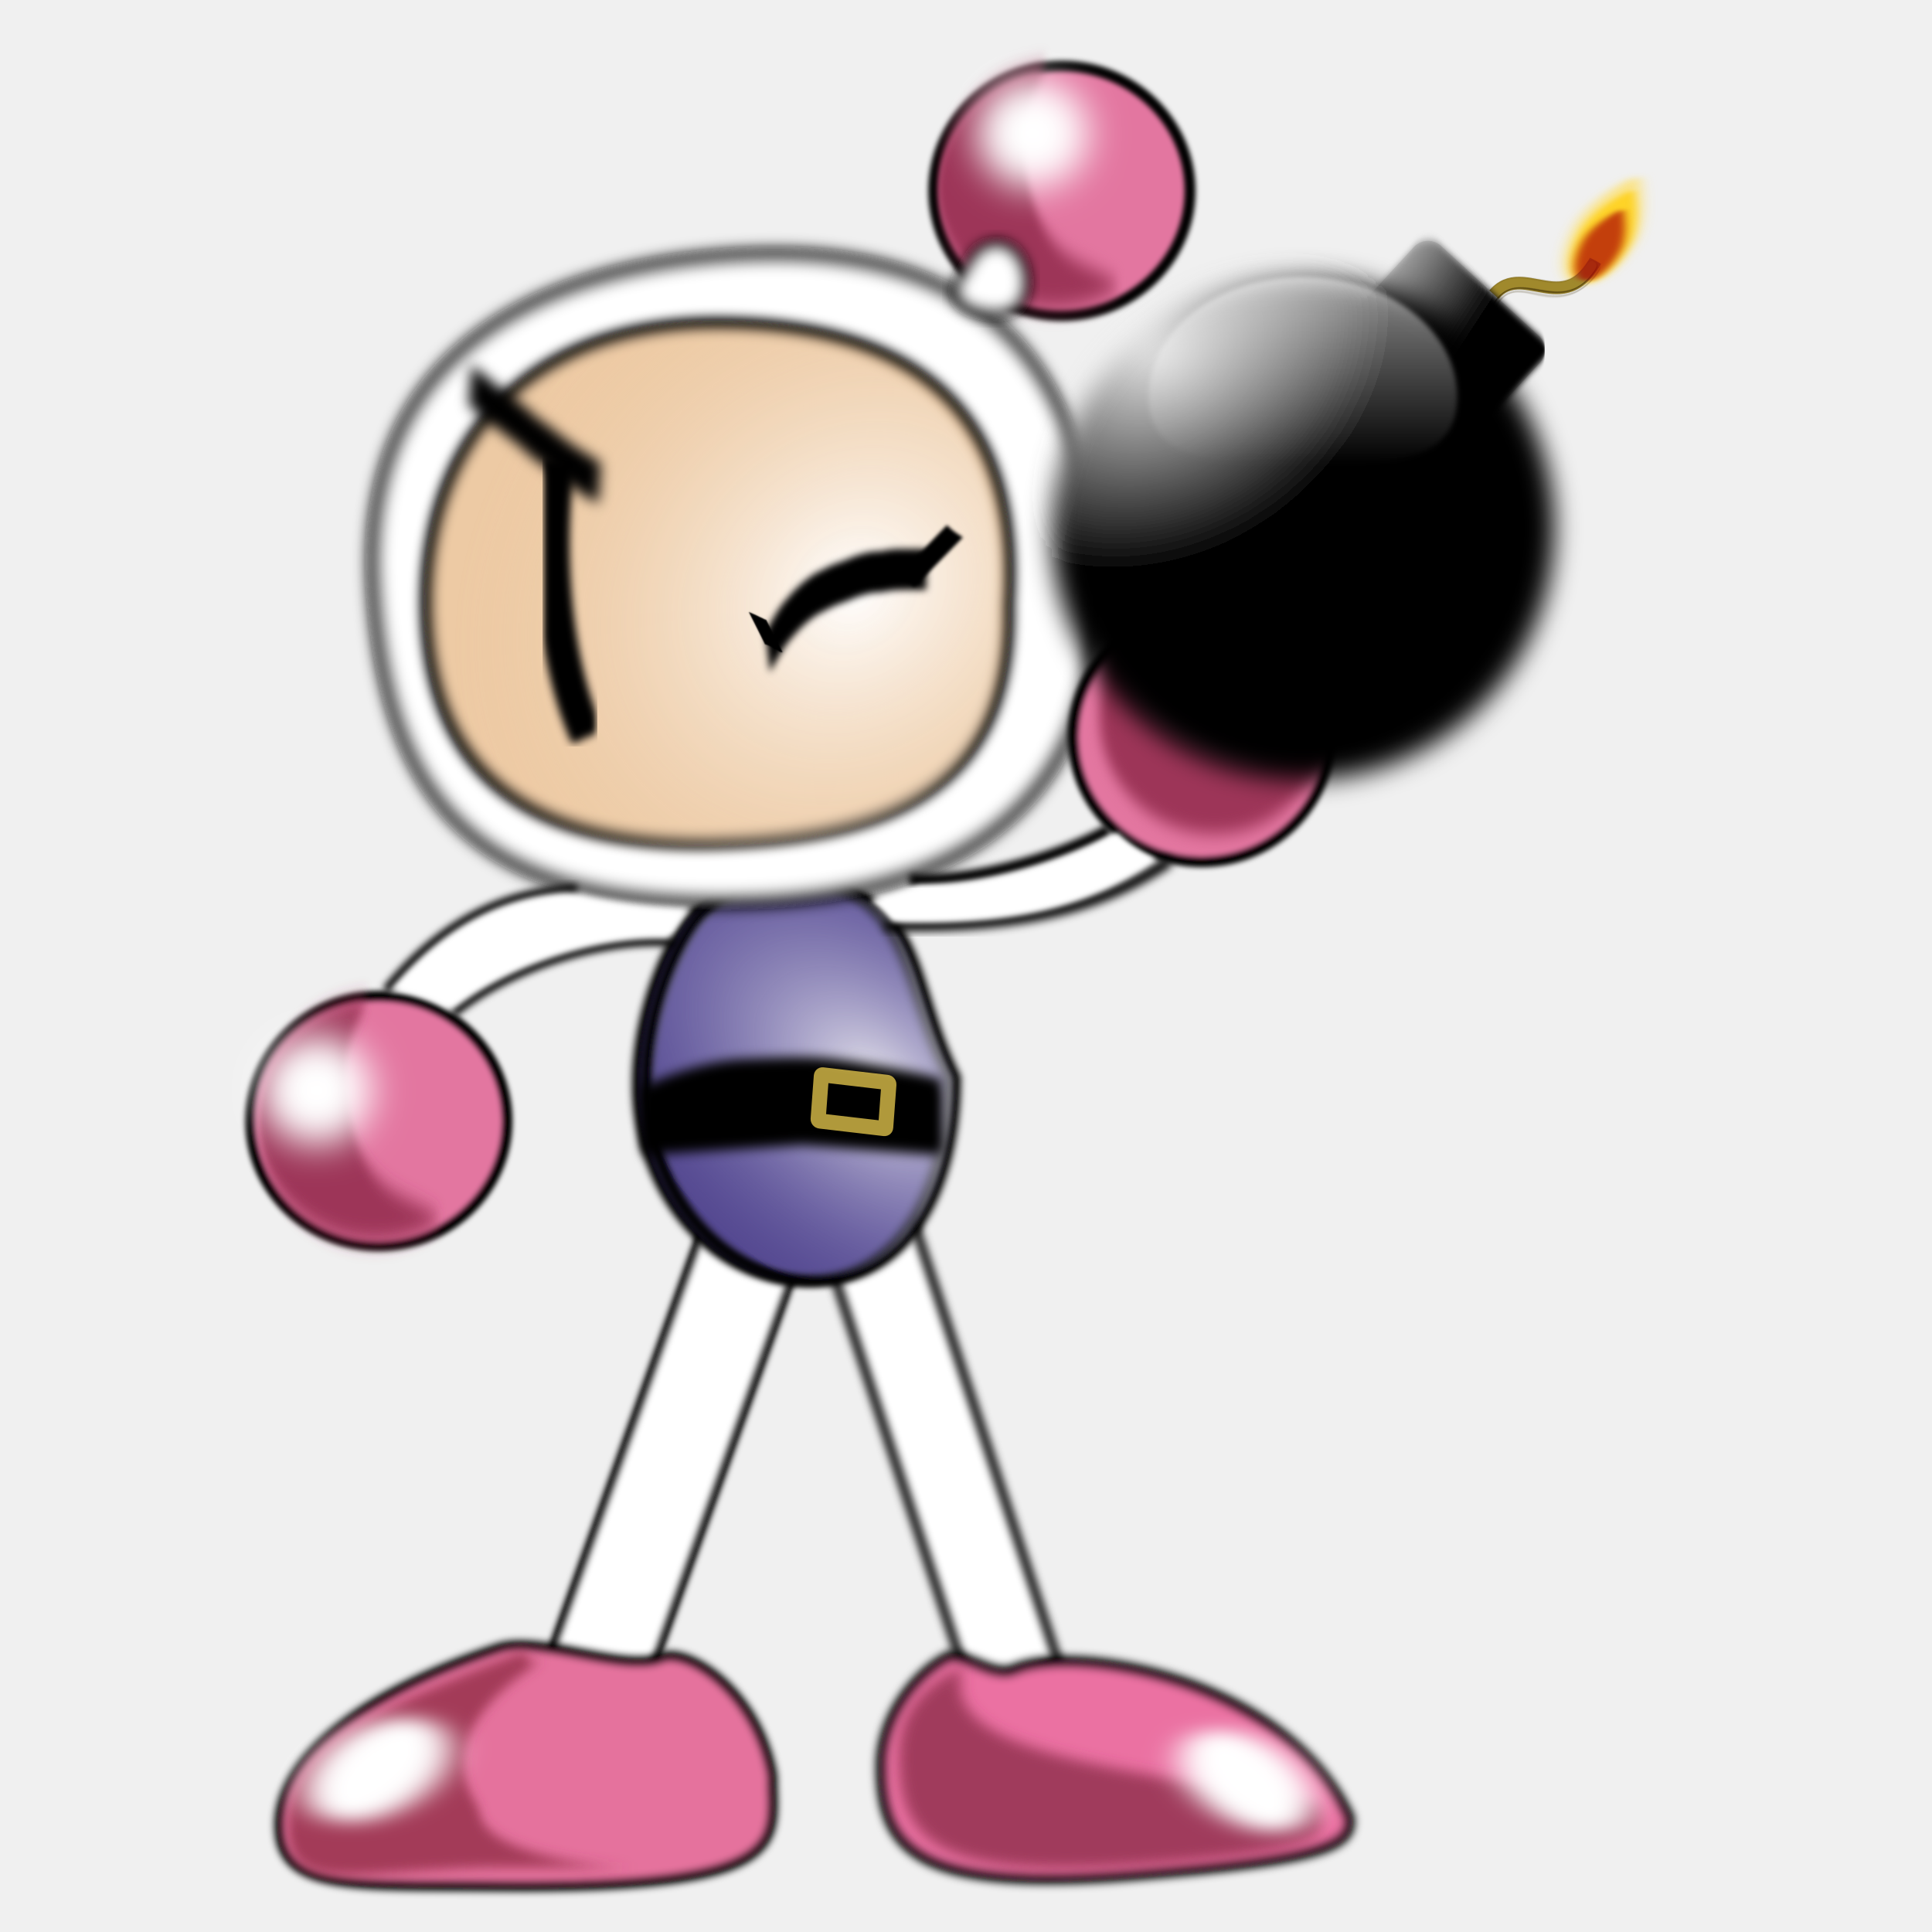
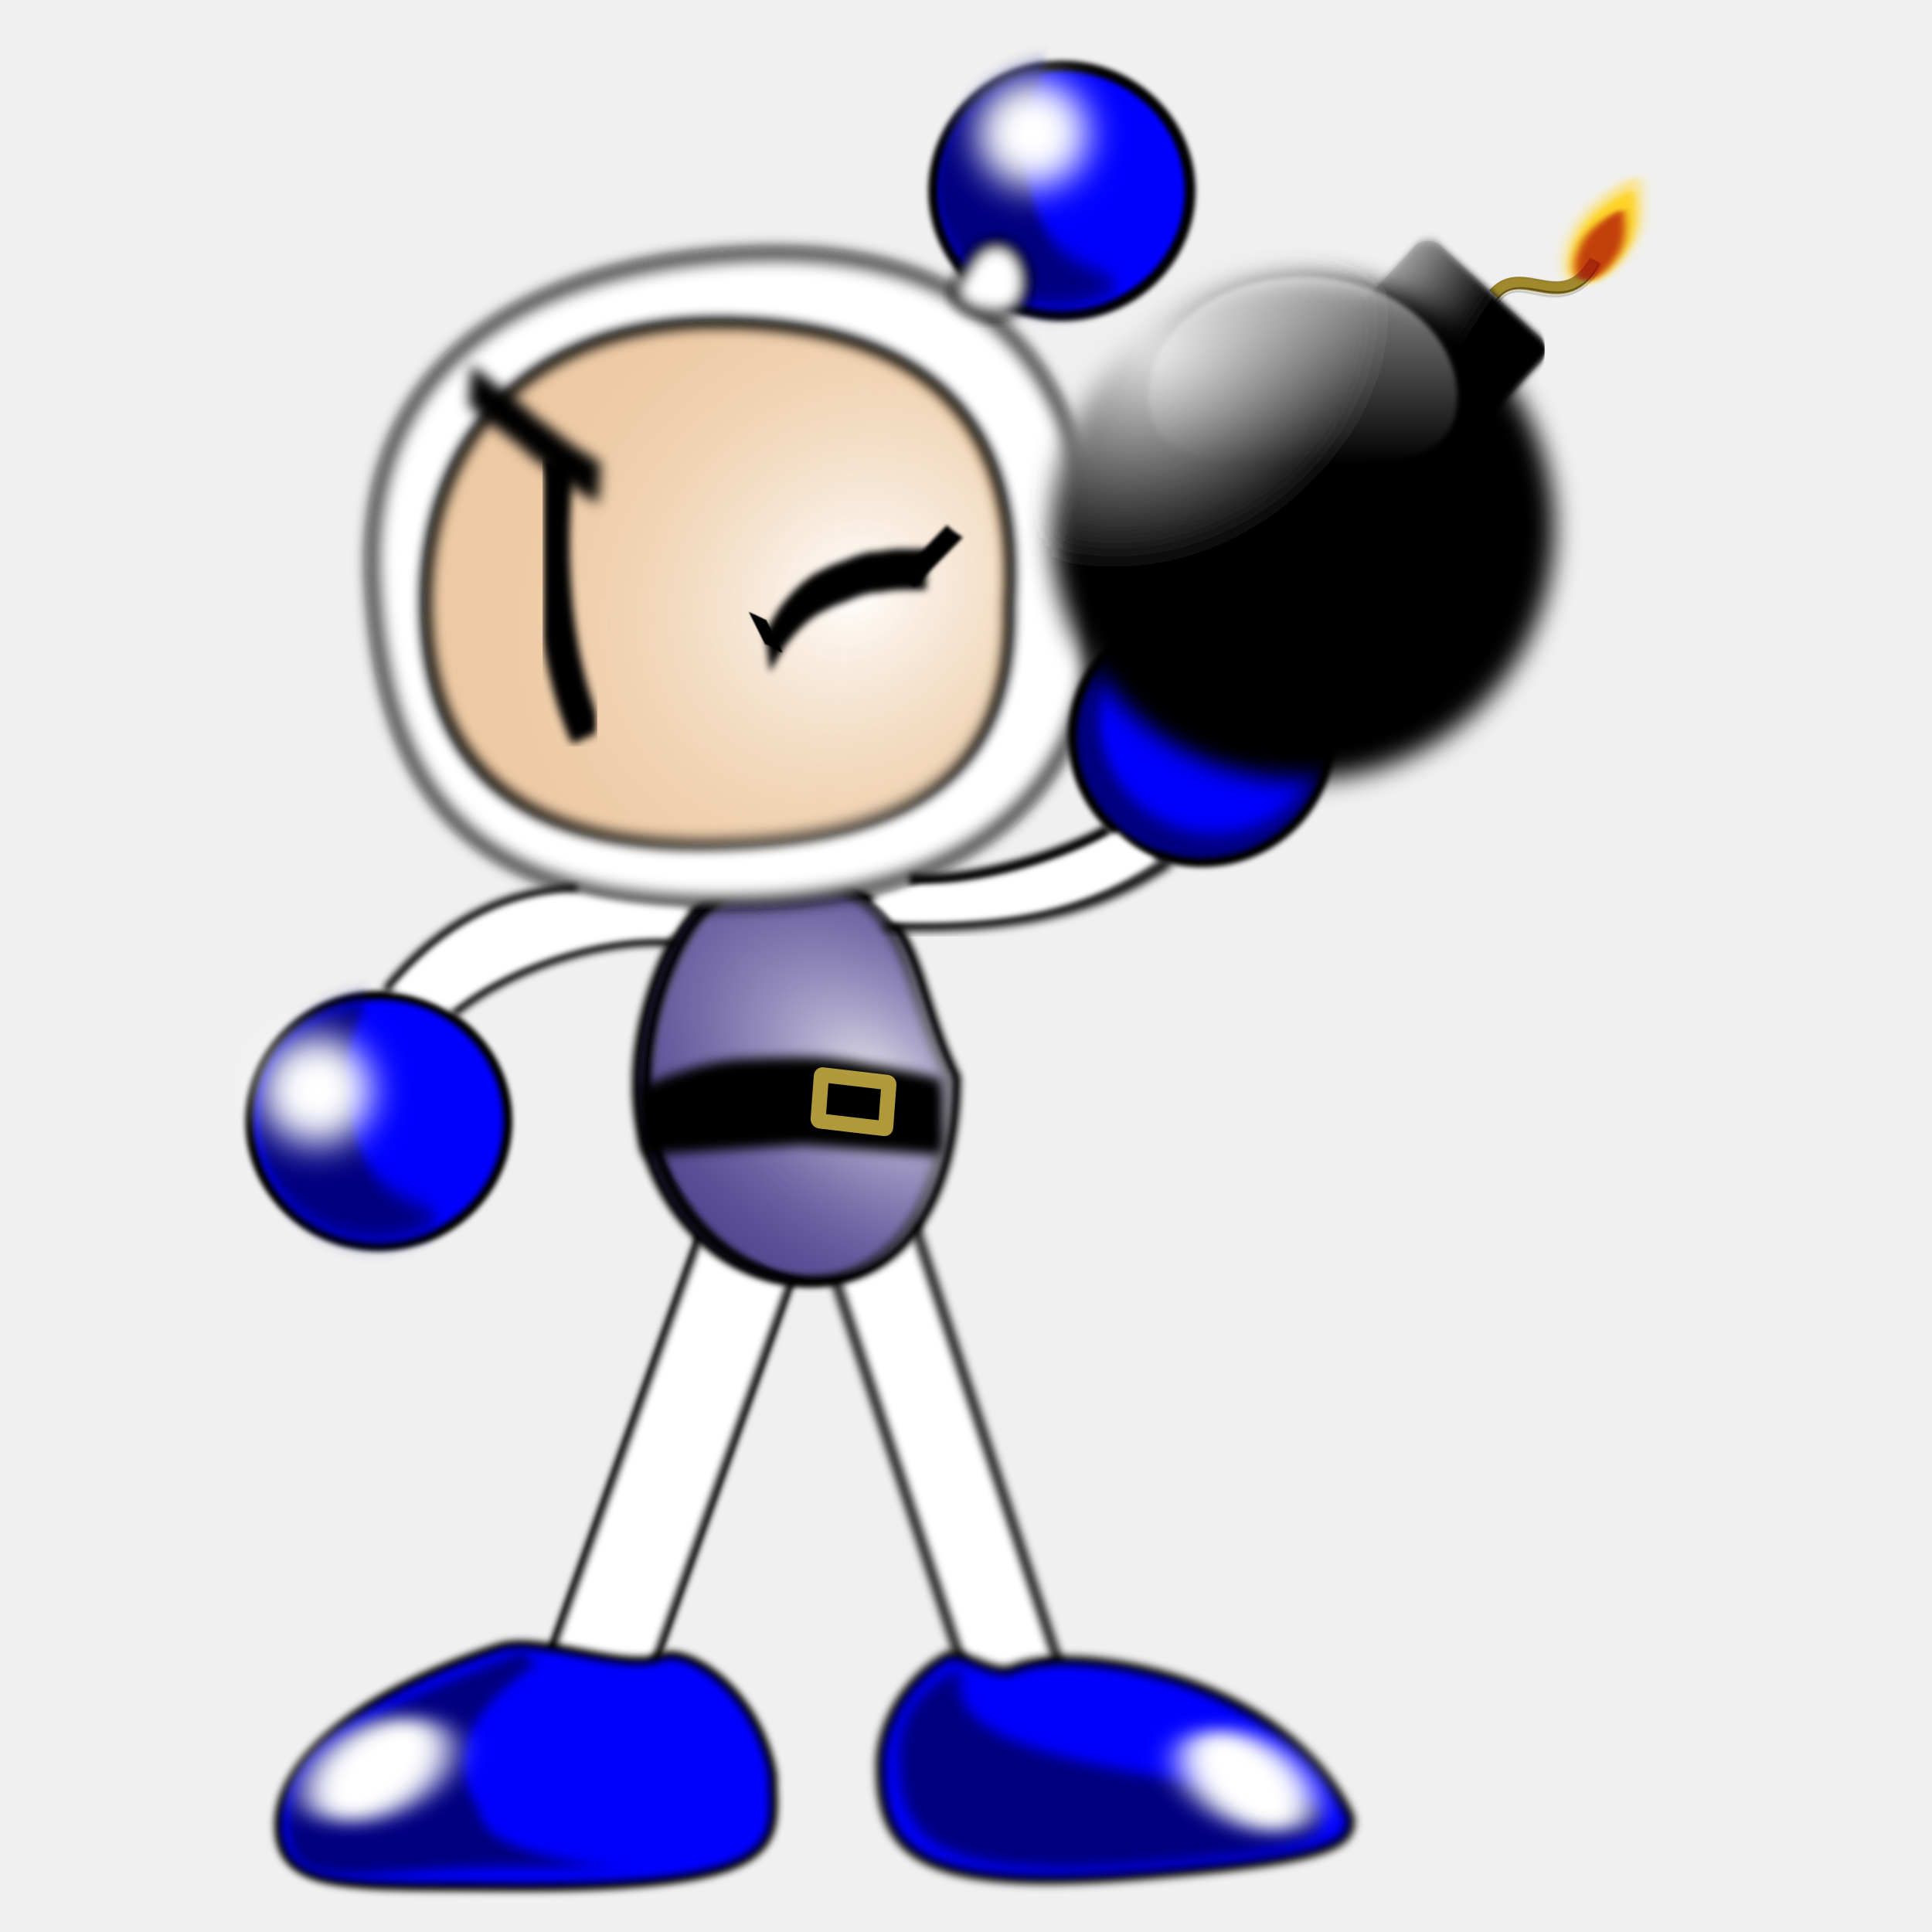
<svg xmlns="http://www.w3.org/2000/svg" xmlns:xlink="http://www.w3.org/1999/xlink" width="1000" height="1000" id="svg2" version="1.1">
  <defs id="defs4">
    <linearGradient id="linearGradient4253">
      <stop style="stop-color:#ffffff;stop-opacity:1" offset="0" id="stop4255" />
      <stop style="stop-color:#edcaa4;stop-opacity:0;" offset="1" id="stop4257" />
    </linearGradient>
    <linearGradient id="linearGradient4186">
      <stop style="stop-color:#f9f9f9;stop-opacity:0.845" offset="0" id="stop4188" />
      <stop style="stop-color:#807aba;stop-opacity:0;" offset="1" id="stop4190" />
    </linearGradient>
    <linearGradient id="linearGradient3873">
      <stop style="stop-color:#a94466;stop-opacity:1;" offset="0" id="stop3875" />
      <stop style="stop-color:#e4749f;stop-opacity:1" offset="1" id="stop3877" />
    </linearGradient>
    <filter id="filter3867" x="-0.4" width="1.799" y="-0.41" height="1.821">
      <feGaussianBlur stdDeviation="17.837" id="feGaussianBlur3869" />
    </filter>
    <radialGradient xlink:href="#linearGradient3873" id="radialGradient3879" cx="407.097" cy="617.589" fx="407.097" fy="617.589" r="306.125" gradientTransform="matrix(0.3063343,-0.541307,0.4530065,0.2563636,5.520523,727.2564)" gradientUnits="userSpaceOnUse" />
    <filter id="filter3977">
      <feGaussianBlur stdDeviation="7.678" id="feGaussianBlur3979" />
    </filter>
    <filter id="filter4011">
      <feGaussianBlur stdDeviation="1.818" id="feGaussianBlur4013" />
    </filter>
    <filter color-interpolation-filters="sRGB" id="filter4011-6">
      <feGaussianBlur stdDeviation="1.818" id="feGaussianBlur4013-1" />
    </filter>
    <filter id="filter4050">
      <feGaussianBlur stdDeviation="1.642" id="feGaussianBlur4052" />
    </filter>
    <filter id="filter4072" x="-0.197" width="1.394" y="-0.178" height="1.357">
      <feGaussianBlur stdDeviation="4.602" id="feGaussianBlur4074" />
    </filter>
    <filter id="filter4078">
      <feGaussianBlur stdDeviation="2.37" id="feGaussianBlur4080" />
    </filter>
    <filter id="filter4088">
      <feGaussianBlur stdDeviation="1.788" id="feGaussianBlur4090" />
    </filter>
    <filter color-interpolation-filters="sRGB" id="filter4072-7" x="-0.197" width="1.394" y="-0.178" height="1.357">
      <feGaussianBlur stdDeviation="4.602" id="feGaussianBlur4074-5" />
    </filter>
    <filter id="filter4153">
      <feGaussianBlur stdDeviation="3.003" id="feGaussianBlur4155" />
    </filter>
    <radialGradient xlink:href="#linearGradient4186" id="radialGradient4192" cx="592.58" cy="573.171" fx="592.58" fy="573.171" r="67.287" gradientTransform="matrix(1.521377,1.4531,-0.815919,1.111254,166.9476,-909.7251)" gradientUnits="userSpaceOnUse" />
    <filter id="filter4204" x="-0.038" width="1.077" y="-0.196" height="1.393">
      <feGaussianBlur stdDeviation="2.067" id="feGaussianBlur4206" />
    </filter>
    <filter id="filter4239">
      <feGaussianBlur stdDeviation="2.418" id="feGaussianBlur4241" />
    </filter>
    <radialGradient xlink:href="#linearGradient4253" id="radialGradient4259" cx="610.492" cy="479.802" fx="610.492" fy="479.802" r="136.882" gradientTransform="matrix(1.003227,-0.8993651,0.7786773,0.868595,-639.4899,581.705)" gradientUnits="userSpaceOnUse" />
    <filter id="filter4324" x="-0.117" width="1.234" y="-0.11" height="1.221">
      <feGaussianBlur stdDeviation="2.82" id="feGaussianBlur4326" />
    </filter>
    <filter id="filter4346" x="-0.267" width="1.534" y="-0.034" height="1.068">
      <feGaussianBlur stdDeviation="1.721" id="feGaussianBlur4348" />
    </filter>
    <filter id="filter4362">
      <feGaussianBlur stdDeviation="1.566" id="feGaussianBlur4364" />
    </filter>
    <filter id="filter4394">
      <feGaussianBlur stdDeviation="0.787" id="feGaussianBlur4396" />
    </filter>
    <filter id="filter4410">
      <feGaussianBlur stdDeviation="0.409" id="feGaussianBlur4412" />
    </filter>
    <filter color-interpolation-filters="sRGB" id="filter3936-0">
      <feGaussianBlur stdDeviation="1.057" id="feGaussianBlur3938-9" />
    </filter>
    <filter color-interpolation-filters="sRGB" id="filter3977-0">
      <feGaussianBlur stdDeviation="7.678" id="feGaussianBlur3979-9" />
    </filter>
    <filter color-interpolation-filters="sRGB" id="filter3867-9" x="-0.4" width="1.799" y="-0.41" height="1.821">
      <feGaussianBlur stdDeviation="17.837" id="feGaussianBlur3869-8" />
    </filter>
    <filter id="filter4552" x="-0.213" width="1.426" y="-0.213" height="1.426">
      <feGaussianBlur stdDeviation="2.677" id="feGaussianBlur4554" />
    </filter>
    <filter color-interpolation-filters="sRGB" id="filter3977-6">
      <feGaussianBlur stdDeviation="7.678" id="feGaussianBlur3979-7" />
    </filter>
    <filter id="filter4711">
      <feGaussianBlur stdDeviation="1.505" id="feGaussianBlur4713" />
    </filter>
    <filter id="filter4715">
      <feGaussianBlur stdDeviation="1.057" id="feGaussianBlur4717" />
    </filter>
    <filter id="filter4727">
      <feGaussianBlur stdDeviation="1.599" id="feGaussianBlur4729" />
    </filter>
    <filter id="filter4731" x="-0.04" width="1.079" y="-0.123" height="1.246">
      <feGaussianBlur stdDeviation="1.62" id="feGaussianBlur4733" />
    </filter>
    <filter id="filter4739">
      <feGaussianBlur stdDeviation="1.379" id="feGaussianBlur4741" />
    </filter>
    <filter id="filter4766">
      <feGaussianBlur stdDeviation="1.505" id="feGaussianBlur4768" />
    </filter>
    <filter id="filter4770">
      <feGaussianBlur stdDeviation="3.003" id="feGaussianBlur4772" />
    </filter>
    <filter id="filter4774">
      <feGaussianBlur stdDeviation="1.057" id="feGaussianBlur4776" />
    </filter>
    <filter id="filter4782" x="-0.038" width="1.075" y="-0.149" height="1.297">
      <feGaussianBlur stdDeviation="1.376" id="feGaussianBlur4784" />
    </filter>
    <filter id="filter4814">
      <feGaussianBlur stdDeviation="1.219" id="feGaussianBlur4816" />
    </filter>
    <filter id="filter4818" x="-0.037" width="1.074" y="-0.162" height="1.324">
      <feGaussianBlur stdDeviation="1.794" id="feGaussianBlur4820" />
    </filter>
    <filter color-interpolation-filters="sRGB" id="filter3683-0-8" x="-0.086" width="1.172" y="-0.198" height="1.396">
      <feGaussianBlur stdDeviation="6.496" id="feGaussianBlur3685-1-6" />
    </filter>
    <filter color-interpolation-filters="sRGB" id="filter3740-0" x="-0.069" width="1.138" y="-0.158" height="1.317">
      <feGaussianBlur stdDeviation="5.196" id="feGaussianBlur3742-1" />
    </filter>
    <filter id="filter3665-9" x="-0.25" width="1.5" y="-0.25" height="1.5" color-interpolation-filters="sRGB">
      <feGaussianBlur id="feGaussianBlur3667-5" result="result8" stdDeviation="5" />
      <feComposite id="feComposite3669-6" in2="result8" in="result8" operator="xor" result="result6" />
      <feDisplacementMap id="feDisplacementMap3671-6" in2="result6" result="result4" scale="100" yChannelSelector="A" xChannelSelector="A" in="result8" />
      <feComposite k4="0" k3="0" k2="0" id="feComposite3673-5" in2="result4" k1="1" in="result4" operator="arithmetic" result="result2" />
      <feComposite id="feComposite3675-5" in2="result8" operator="in" in="result2" result="fbSourceGraphic" />
    </filter>
    <filter color-interpolation-filters="sRGB" id="filter3683-9" x="-0.086" width="1.172" y="-0.198" height="1.396">
      <feGaussianBlur stdDeviation="6.496" id="feGaussianBlur3685-3" />
    </filter>
    <linearGradient id="linearGradient2862-1">
      <stop style="stop-color:#cccccc;stop-opacity:1;" offset="0" id="stop2864-8" />
      <stop style="stop-color:#000000;stop-opacity:1" offset="1" id="stop2866-8" />
    </linearGradient>
    <linearGradient id="linearGradient3714">
      <stop style="stop-color:#e6e6e6;stop-opacity:1;" offset="0" id="stop3716" />
      <stop style="stop-color:#000000;stop-opacity:1" offset="1" id="stop3718" />
    </linearGradient>
    <linearGradient id="linearGradient3727">
      <stop style="stop-color:#ffffff;stop-opacity:1;" offset="0" id="stop3729" />
      <stop style="stop-color:#ffffff;stop-opacity:0;" offset="1" id="stop3731" />
    </linearGradient>
    <linearGradient xlink:href="#linearGradient2862-1" id="linearGradient5474" gradientUnits="userSpaceOnUse" gradientTransform="matrix(0.2775035,0,0,0.2775035,647.3988,-276.5454)" x1="510.79" y1="-269.706" x2="712.008" y2="-303.294" />
    <linearGradient xlink:href="#linearGradient3727" id="linearGradient5476" gradientUnits="userSpaceOnUse" gradientTransform="matrix(0.1933357,0,0,0.1588646,425.8682,271.1507)" x1="614.286" y1="21.85" x2="614.286" y2="772.409" />
    <radialGradient xlink:href="#linearGradient3714" id="radialGradient5478" gradientUnits="userSpaceOnUse" gradientTransform="matrix(0.4259319,0.6678521,-0.8559556,0.4897255,520.0713,-85.16546)" cx="404.224" cy="336.488" fx="404.224" fy="336.488" r="351.429" />
    <filter id="filter5480">
      <feGaussianBlur stdDeviation="17.101" id="feGaussianBlur5482" />
    </filter>
    <filter id="filter5488">
      <feGaussianBlur stdDeviation="1.093" id="feGaussianBlur5490" />
    </filter>
    <filter id="filter5492">
      <feGaussianBlur stdDeviation="1.407" id="feGaussianBlur5494" />
    </filter>
  </defs>
  <g id="layer1" transform="translate(0,-52.36218)">
-     <path transform="matrix(1.238483,0,0,1.238483,-277.2134,-107.8535)" d="m 435.714,597.857 c 0,28.798 -23.985,52.143 -53.571,52.143 -29.587,0 -53.571,-23.345 -53.571,-52.143 0,-28.798 23.985,-52.143 53.571,-52.143 29.587,0 53.571,23.345 53.571,52.143 z" id="path3830" style="fill:#e376a0;fill-opacity:1;stroke:#000000;stroke-width:4.551;stroke-miterlimit:4;stroke-opacity:1;stroke-dasharray:none;filter:url(#filter4715)" />
-     <path transform="matrix(0.245886,0.3715324,-0.4568429,0.3238126,-22.22104,46.21591)" style="fill:#9d3558;fill-opacity:1;stroke:none;filter:url(#filter3977)" d="m 1492.857,254.286 c 0,60.751 -61.721,110 -137.857,110 -76.136,0 -137.857,-49.249 -137.857,-110 0,-19.309 6.37,-38.278 18.469,-55 27.407,36.601 35.036,57.071 118.522,79.493 74.526,16.573 94.502,-12.596 138.723,-24.493 z" id="path3930-0" />
+     <path transform="matrix(1.238483,0,0,1.238483,-277.2134,-107.8535)" d="m 435.714,597.857 c 0,28.798 -23.985,52.143 -53.571,52.143 -29.587,0 -53.571,-23.345 -53.571,-52.143 0,-28.798 23.985,-52.143 53.571,-52.143 29.587,0 53.571,23.345 53.571,52.143 z" id="path3830" style="fill:#0000ff;fill-opacity:1;stroke:#000000;stroke-width:4.551;stroke-miterlimit:4;stroke-opacity:1;stroke-dasharray:none;filter:url(#filter4715)" />
+     <path transform="matrix(0.245886,0.3715324,-0.4568429,0.3238126,-22.22104,46.21591)" style="fill:#000080;fill-opacity:1;stroke:none;filter:url(#filter3977)" d="m 1492.857,254.286 c 0,60.751 -61.721,110 -137.857,110 -76.136,0 -137.857,-49.249 -137.857,-110 0,-19.309 6.37,-38.278 18.469,-55 27.407,36.601 35.036,57.071 118.522,79.493 74.526,16.573 94.502,-12.596 138.723,-24.493 z" id="path3930-0" />
    <path style="fill:#ffffff;fill-opacity:1;stroke:none;filter:url(#filter3867)" id="path3845" d="m 435.714,597.857 c 0,28.798 -23.985,52.143 -53.571,52.143 -29.587,0 -53.571,-23.345 -53.571,-52.143 0,-28.798 23.985,-52.143 53.571,-52.143 29.587,0 53.571,23.345 53.571,52.143 z" transform="matrix(0.5391657,0,0,0.5391657,-42.13191,294.3714)" />
    <rect style="fill:#ffffff;fill-opacity:1;stroke:#000000;stroke-width:4.247;stroke-linecap:butt;stroke-linejoin:miter;stroke-miterlimit:4;stroke-opacity:1;stroke-dasharray:none;stroke-dashoffset:0;filter:url(#filter4011)" id="rect4005" width="45.039" height="239.324" x="727.671" y="452.768" transform="matrix(1.082005,0.3870239,-0.3870239,1.082005,-234.5838,-121.5179)" />
    <rect style="fill:#ffffff;fill-opacity:1;stroke:#000000;stroke-width:4.247;stroke-linecap:butt;stroke-linejoin:miter;stroke-miterlimit:4;stroke-opacity:1;stroke-dasharray:none;stroke-dashoffset:0;filter:url(#filter4011-6)" id="rect4005-5" width="45.039" height="239.324" x="727.671" y="452.768" transform="matrix(1.006431,-0.3306461,0.3306461,1.006431,-458.952,471.2405)" />
-     <path style="fill:#e5729d;fill-opacity:1;stroke:#000000;stroke-width:4.63;stroke-linecap:butt;stroke-linejoin:miter;stroke-miterlimit:4;stroke-opacity:1;stroke-dasharray:none;stroke-dashoffset:0;filter:url(#filter4050)" d="m 310.899,970.983 c 0,29.045 11.699,49.938 -120.562,48.715 -65,-0.601 -96.235,2.138 -96.235,-26.906 0,-29.045 35.668,-57.489 96.235,-77.662 18.014,-6 56.087,11.104 72.124,4.043 10.078,-4.437 41.456,13.451 48.438,51.81 z" id="path4043" transform="matrix(1.175642,0,0,1.175642,34.08188,-170.2102)" />
-     <path id="path4076" d="m 678.756,956.697 c 0,29.045 146.699,22.081 12.295,22.287 -65.003,0.099 -96.235,12.852 -96.235,-16.192 0,-29.045 40.668,-44.632 101.235,-64.804 5.146,-1.714 3.716,4.051 6.096,3.353 21.399,-6.271 -52.347,19.573 -23.391,55.357 z" style="fill:#a33a59;fill-opacity:1;stroke:none;filter:url(#filter4078)" transform="matrix(1.175642,0,0,1.367843,-550.0445,-320.2129)" />
+     <path style="fill:#0000ff;fill-opacity:1;stroke:#000000;stroke-width:4.63;stroke-linecap:butt;stroke-linejoin:miter;stroke-miterlimit:4;stroke-opacity:1;stroke-dasharray:none;stroke-dashoffset:0;filter:url(#filter4050)" d="m 310.899,970.983 c 0,29.045 11.699,49.938 -120.562,48.715 -65,-0.601 -96.235,2.138 -96.235,-26.906 0,-29.045 35.668,-57.489 96.235,-77.662 18.014,-6 56.087,11.104 72.124,4.043 10.078,-4.437 41.456,13.451 48.438,51.81 z" id="path4043" transform="matrix(1.175642,0,0,1.175642,34.08188,-170.2102)" />
+     <path id="path4076" d="m 678.756,956.697 c 0,29.045 146.699,22.081 12.295,22.287 -65.003,0.099 -96.235,12.852 -96.235,-16.192 0,-29.045 40.668,-44.632 101.235,-64.804 5.146,-1.714 3.716,4.051 6.096,3.353 21.399,-6.271 -52.347,19.573 -23.391,55.357 z" style="fill:#000080;fill-opacity:1;stroke:none;filter:url(#filter4078)" transform="matrix(1.175642,0,0,1.367843,-550.0445,-320.2129)" />
    <path style="fill:#ffffff;fill-opacity:1;stroke:none;filter:url(#filter4072)" id="path4054" d="m 406.429,892.5 c 0,17.16 -10.074,31.071 -22.5,31.071 -12.426,0 -22.5,-13.911 -22.5,-31.071 0,-17.16 10.074,-31.071 22.5,-31.071 12.426,0 22.5,13.911 22.5,31.071 z" transform="matrix(-0.9831303,1.174361,-0.9802577,-0.1926435,1447.751,689.4447)" />
-     <path style="fill:#eb71a2;fill-opacity:1;stroke:#000000;stroke-width:5;stroke-miterlimit:4;stroke-opacity:1;filter:url(#filter4088)" d="m 1538.462,951.852 c 1.575,11.706 -8.899,18.024 -92.429,24.749 -94.23,7.586 -109.602,-10.43 -109.602,-46.972 0,-21.191 15.499,-40.638 29.59,-47.359 9.244,0.255 19.373,9.447 27.908,5.686 25.058,-11.043 116.795,3.422 144.533,63.896 z" id="path4082" transform="matrix(1.197052,0,0,1.197052,-1143.471,-146.4114)" />
-     <path style="fill:#a03b5b;fill-opacity:1;stroke:none;filter:url(#filter4153)" d="m 1517.629,950.86 c 1.575,11.706 11.935,19.016 -71.595,25.741 -94.23,7.586 -109.602,-10.43 -109.602,-46.972 0,-21.191 13.515,-31.709 27.606,-38.43 -12.063,37.666 64.881,42.936 153.591,59.661 z" id="path4082-4" transform="matrix(1.197052,0,0,1.197052,-1134.42,-151.7351)" />
+     <path style="fill:#0000ff;fill-opacity:1;stroke:#000000;stroke-width:5;stroke-miterlimit:4;stroke-opacity:1;filter:url(#filter4088)" d="m 1538.462,951.852 c 1.575,11.706 -8.899,18.024 -92.429,24.749 -94.23,7.586 -109.602,-10.43 -109.602,-46.972 0,-21.191 15.499,-40.638 29.59,-47.359 9.244,0.255 19.373,9.447 27.908,5.686 25.058,-11.043 116.795,3.422 144.533,63.896 z" id="path4082" transform="matrix(1.197052,0,0,1.197052,-1143.471,-146.4114)" />
+     <path style="fill:#000080;fill-opacity:1;stroke:none;filter:url(#filter4153)" d="m 1517.629,950.86 c 1.575,11.706 11.935,19.016 -71.595,25.741 -94.23,7.586 -109.602,-10.43 -109.602,-46.972 0,-21.191 13.515,-31.709 27.606,-38.43 -12.063,37.666 64.881,42.936 153.591,59.661 z" id="path4082-4" transform="matrix(1.197052,0,0,1.197052,-1134.42,-151.7351)" />
    <path style="fill:#ffffff;fill-opacity:1;stroke:none;filter:url(#filter4072-7)" id="path4054-2" d="m 406.429,892.5 c 0,17.16 -10.074,31.071 -22.5,31.071 -12.426,0 -22.5,-13.911 -22.5,-31.071 0,-17.16 10.074,-31.071 22.5,-31.071 12.426,0 22.5,13.911 22.5,31.071 z" transform="matrix(-1.436198,-0.0822818,-0.4045219,-0.8466696,1557.713,1761.365)" />
    <path transform="matrix(1.31091,0,0,1.149371,-339.7765,-66.09183)" style="fill:#554991;fill-opacity:1;stroke:#000000;stroke-width:4.789;stroke-miterlimit:4;stroke-opacity:1;filter:url(#filter4766)" d="m 632.596,588.34 c 0,49.931 -18.752,91.442 -55.294,91.442 -36.542,0 -66.903,-40.484 -66.165,-90.409 0.485,-32.848 13.25,-66.205 23.942,-76.809 6.488,-6.434 25.856,-19.703 42.223,-14.633 44.196,13.69 36.328,46.782 55.294,90.409 z" id="path4157" />
    <path id="path4184" d="m 632.596,588.34 c 0,49.931 -18.752,91.442 -55.294,91.442 -36.542,0 -66.903,-40.484 -66.165,-90.409 0.485,-32.848 13.25,-66.205 23.942,-76.809 6.488,-6.434 25.856,-19.703 42.223,-14.633 44.196,13.69 36.328,46.782 55.294,90.409 z" style="fill:url(#radialGradient4192);fill-opacity:1;stroke:#000000;stroke-width:4.789;stroke-miterlimit:4;stroke-opacity:1;filter:url(#filter4711)" transform="matrix(1.310906,0,0,1.149371,-335.0383,-66.09163)" />
    <path transform="matrix(1.205499,0,0,1.439836,-262.6495,-327.3577)" style="fill:#000000;fill-opacity:1;stroke:none;filter:url(#filter4204)" d="m 496.079,653.606 c 0,0 20.57,-8.277 40.598,-9.091 31.678,-1.288 34.741,-0.964 60.126,2.703 40.135,5.798 22.832,6.388 22.832,6.388 1.59,0 2.87,1.28 2.87,2.87 l 0,19.511 c 0,1.59 -1.28,2.87 -2.87,2.87 l -57.345,-3.536 -66.211,3.536 c -1.59,0 -2.87,-1.28 -2.87,-2.87 l 0,-19.511 c 0,-1.59 1.28,-2.87 2.87,-2.87 z" id="rect4194" />
    <rect style="opacity:0.69;fill:none;stroke:#ffdd55;stroke-width:7.84;stroke-miterlimit:4;stroke-opacity:1;stroke-dasharray:none" id="rect4211" width="35.218" height="23.924" x="469.596" y="555.598" ry="0.804" transform="matrix(0.9932267,0.116193,-0.07422221,0.9972417,0,0)" />
    <path style="fill:#ffffff;fill-opacity:1;stroke:#000000;stroke-width:6.584;stroke-linecap:butt;stroke-linejoin:miter;stroke-miterlimit:4;stroke-opacity:1;stroke-dasharray:none;stroke-dashoffset:0;filter:url(#filter4770)" d="m 452.257,454.388 c 0,85.464 -56.837,127.9 -147.993,131.267 -109.401,4.041 -162.432,-30.79 -168.196,-139.348 -5.504,-103.677 78.018,-142.026 169.206,-144.399 116.472,-3.03 146.982,71.057 146.982,152.48 z" id="path4225" transform="matrix(1.175642,0,0,1.175642,34.08188,-170.2102)" />
    <path style="fill:#edcaa4;fill-opacity:1;stroke:#000000;stroke-width:6.57;stroke-linecap:butt;stroke-linejoin:miter;stroke-miterlimit:4;stroke-opacity:1;stroke-dashoffset:0;filter:url(#filter4239)" d="m 414.288,455.159 c 2.02,79.394 -50.001,102.352 -126.544,104.826 -93.756,3.03 -128.565,-39.574 -128.565,-105.836 0,-66.262 40.87,-124.019 132.605,-121.999 76.565,1.686 128.564,34.523 122.504,123.009 z" id="path4232" transform="matrix(1.175642,0,0,1.175642,34.08188,-170.2102)" />
    <path id="path4251" d="m 411.003,458.444 c 2.02,79.394 -50.001,102.352 -126.544,104.826 -93.756,3.03 -128.565,-39.574 -128.565,-105.836 0,-66.262 40.87,-124.019 132.605,-121.999 76.565,1.686 128.564,34.523 122.504,123.009 z" style="fill:url(#radialGradient4259);fill-opacity:1;stroke:none;filter:url(#filter4239)" transform="matrix(1.175642,0,0,1.175642,34.08188,-170.2102)" />
    <path style="fill:#000000;fill-opacity:1;stroke:none;filter:url(#filter4324)" id="path4310" d="m 178.596,349.815 c 3.362,2.845 6.706,5.708 10.137,8.468 2.689,2.259 5.539,4.308 8.398,6.342 1.613,1.23 3.269,2.416 4.844,3.694 1.698,1.486 3.157,3.213 4.948,4.591 1.649,1.272 3.318,2.504 5.047,3.666 1.547,1.183 3.049,2.421 4.555,3.654 1.896,1.347 3.696,2.816 5.519,4.257 1.769,1.424 3.76,2.523 5.677,3.727 1.455,1.073 3.013,1.983 4.556,2.92 1.016,0.685 2.058,1.32 3.116,1.937 0,0 -1.029,17.99 -1.029,17.99 l 0,0 c -0.983,-0.703 -2.131,-1.128 -3.029,-1.962 -1.588,-0.875 -3.221,-1.759 -4.611,-2.921 -1.979,-1.209 -3.968,-2.421 -5.847,-3.785 -1.881,-1.383 -3.585,-3.003 -5.591,-4.218 -1.478,-1.226 -2.988,-2.395 -4.446,-3.64 -1.628,-1.285 -3.506,-2.25 -5.02,-3.698 -1.937,-1.265 -3.479,-2.941 -5.126,-4.552 -1.475,-1.358 -3.173,-2.434 -4.674,-3.763 -2.904,-2.076 -5.742,-4.256 -8.495,-6.531 -3.356,-2.734 -6.666,-5.522 -10.045,-8.227 0,0 1.115,-17.947 1.115,-17.947 z" transform="matrix(1.175642,0,0,1.175642,34.08188,-170.2102)" />
    <path style="fill:none;stroke:#000000;stroke-width:15;stroke-linecap:butt;stroke-linejoin:miter;stroke-miterlimit:4;stroke-opacity:1;stroke-dasharray:none;filter:url(#filter4346)" d="m 216.589,391.54 c -5.501,42.469 -1.299,90.16 13.132,122.228" id="path4336" transform="matrix(1.175642,0,0,1.175642,34.08188,-170.2102)" />
    <path style="fill:#000000;fill-opacity:1;stroke:none;filter:url(#filter4362)" id="path4352" d="m 308.003,467.484 c 2.025,-3.391 3.901,-6.882 6.068,-10.182 1.883,-2.882 4.362,-5.281 6.564,-7.903 2.121,-1.975 4.203,-4.097 6.609,-5.733 1.425,-1.135 3.015,-2.152 4.709,-2.838 1.395,-0.893 3.016,-1.408 4.425,-2.281 1.608,-0.831 3.387,-1.219 5.048,-1.934 1.794,-0.662 3.568,-1.372 5.313,-2.158 1.903,-0.689 3.857,-1.266 5.821,-1.764 2.048,-0.48 4.152,-0.585 6.247,-0.65 1.711,-0.39 3.429,-0.695 5.176,-0.863 2.231,-0.189 4.471,-0.139 6.707,-0.139 2.414,-0.006 4.829,-0.017 7.243,-0.022 0.352,0.036 0.705,0.072 1.057,0.109 0,0 -0.231,17.998 -0.231,17.998 l 0,0 c -0.276,-0.045 -0.552,-0.09 -0.827,-0.135 -2.411,-0.011 -4.823,-0.03 -7.234,-0.026 -2.178,0.017 -4.359,0.047 -6.532,0.219 -1.785,0.192 -3.526,0.598 -5.302,0.846 -1.96,0.062 -3.932,0.158 -5.843,0.641 -1.871,0.506 -3.751,1.034 -5.544,1.772 -1.772,0.744 -3.546,1.477 -5.346,2.146 -1.621,0.643 -3.325,1.099 -4.85,1.959 -1.531,0.748 -3.049,1.517 -4.565,2.294 -1.534,0.774 -2.995,1.692 -4.354,2.743 -2.215,1.683 -4.305,3.576 -6.188,5.621 -2.213,2.512 -4.534,4.95 -6.311,7.806 -2.06,3.384 -4.142,6.766 -5.871,10.335 0,0 -1.986,-17.864 -1.986,-17.864 z" transform="matrix(1.175642,0,0,1.175642,34.08188,-170.2102)" />
    <path style="fill:#000000;fill-opacity:1;stroke:none;filter:url(#filter4394)" id="path4392" d="m 628.901,398.801 c 2.189,2.505 5.037,4.367 7.858,6.096 0,0 -24.071,24.698 -24.071,24.698 l 0,0 c -2.4,-2.278 -4.815,-4.722 -8.075,-5.69 0,0 24.288,-25.104 24.288,-25.104 z" transform="matrix(1.043403,0,0,1.043403,-166.0171,-91.98955)" />
    <path style="fill:#000000;fill-opacity:1;stroke:none;filter:url(#filter4410)" id="path4408" d="m 300.664,458.73 c 1.313,0.542 2.616,1.145 3.919,1.749 0.872,0.529 1.788,0.771 2.663,1.276 0.363,0.227 0.742,0.354 1.121,0.475 0,0 7.187,14.293 7.187,14.293 l 0,0 c -0.425,-0.047 -0.851,-0.09 -1.267,-0.252 -0.434,-0.2 -0.799,-0.551 -1.217,-0.791 -0.53,-0.304 -1.122,-0.348 -1.628,-0.791 -1.158,-0.767 -2.374,-1.4 -3.608,-1.706 0,0 -7.17,-14.253 -7.17,-14.253 z" transform="matrix(1.175642,0,0,1.175642,34.08188,-170.2102)" />
-     <path transform="matrix(1.238483,0,0,1.238483,76.35027,-589.3061)" d="m 435.714,597.857 c 0,28.798 -23.985,52.143 -53.571,52.143 -29.587,0 -53.571,-23.345 -53.571,-52.143 0,-28.798 23.985,-52.143 53.571,-52.143 29.587,0 53.571,23.345 53.571,52.143 z" id="path3830-9" style="fill:#e376a0;fill-opacity:1;stroke:#000000;stroke-width:4.551;stroke-miterlimit:4;stroke-opacity:1;stroke-dasharray:none;filter:url(#filter3936-0)" />
-     <path transform="matrix(0.245886,0.3715324,-0.4568429,0.3238126,329.1454,-436.8094)" style="fill:#9d3558;fill-opacity:1;stroke:none;filter:url(#filter3977-0)" d="m 1492.857,254.286 c 0,60.751 -61.721,110 -137.857,110 -76.136,0 -137.857,-49.249 -137.857,-110 0,-19.309 6.37,-38.278 18.469,-55 27.407,36.601 35.036,57.071 118.522,79.493 74.526,16.573 94.502,-12.596 138.723,-24.493 z" id="path3930-0-3" />
+     <path transform="matrix(1.238483,0,0,1.238483,76.35027,-589.3061)" d="m 435.714,597.857 c 0,28.798 -23.985,52.143 -53.571,52.143 -29.587,0 -53.571,-23.345 -53.571,-52.143 0,-28.798 23.985,-52.143 53.571,-52.143 29.587,0 53.571,23.345 53.571,52.143 z" id="path3830-9" style="fill:#0000ff;fill-opacity:1;stroke:#000000;stroke-width:4.551;stroke-miterlimit:4;stroke-opacity:1;stroke-dasharray:none;filter:url(#filter3936-0)" />
+     <path transform="matrix(0.245886,0.3715324,-0.4568429,0.3238126,329.1454,-436.8094)" style="fill:#000080;fill-opacity:1;stroke:none;filter:url(#filter3977-0)" d="m 1492.857,254.286 c 0,60.751 -61.721,110 -137.857,110 -76.136,0 -137.857,-49.249 -137.857,-110 0,-19.309 6.37,-38.278 18.469,-55 27.407,36.601 35.036,57.071 118.522,79.493 74.526,16.573 94.502,-12.596 138.723,-24.493 z" id="path3930-0-3" />
    <path style="fill:#ffffff;fill-opacity:1;stroke:none;filter:url(#filter3867-9)" id="path3845-7" d="m 435.714,597.857 c 0,28.798 -23.985,52.143 -53.571,52.143 -29.587,0 -53.571,-23.345 -53.571,-52.143 0,-28.798 23.985,-52.143 53.571,-52.143 29.587,0 53.571,23.345 53.571,52.143 z" transform="matrix(0.5391657,0,0,0.5391657,328.5034,-200.9036)" />
    <path style="fill:#ffffff;fill-opacity:1;stroke:#000000;stroke-width:5;stroke-miterlimit:4;stroke-opacity:1;stroke-dasharray:none;filter:url(#filter4552)" d="m 422.408,313.485 c 0,8.647 -4.511,13.637 -12.88,13.637 -8.368,0 -22.775,-4.044 -15.152,-15.657 3.836,-5.844 6.242,-13.459 14.142,-14.395 8.31,-0.984 13.89,7.768 13.89,16.415 z" id="path4513" transform="matrix(1.175642,0,0,1.175642,34.08188,-170.2102)" />
-     <path transform="matrix(1.238483,0,0,1.238483,148.6256,-306.612)" d="m 435.714,597.857 c 0,28.798 -23.985,52.143 -53.571,52.143 -29.587,0 -53.571,-23.345 -53.571,-52.143 0,-28.798 23.985,-52.143 53.571,-52.143 29.587,0 53.571,23.345 53.571,52.143 z" id="path3830-2" style="fill:#e376a0;fill-opacity:1;stroke:#000000;stroke-width:4.551;stroke-miterlimit:4;stroke-opacity:1;stroke-dasharray:none;filter:url(#filter4774)" />
-     <path transform="matrix(0.4177153,0.04747797,-0.04285842,0.5266456,71.81138,227.3121)" style="fill:#9d3558;fill-opacity:1;stroke:none;filter:url(#filter3977-6)" d="m 1492.857,254.286 c 0,60.751 -61.721,110 -137.857,110 -76.136,0 -137.857,-49.249 -137.857,-110 0,-19.309 6.37,-38.278 18.469,-55 27.407,36.601 35.036,57.071 118.522,79.493 74.526,16.573 94.502,-12.596 138.723,-24.493 z" id="path3930-0-7" />
+     <path transform="matrix(1.238483,0,0,1.238483,148.6256,-306.612)" d="m 435.714,597.857 c 0,28.798 -23.985,52.143 -53.571,52.143 -29.587,0 -53.571,-23.345 -53.571,-52.143 0,-28.798 23.985,-52.143 53.571,-52.143 29.587,0 53.571,23.345 53.571,52.143 z" id="path3830-2" style="fill:#000080;fill-opacity:1;stroke:#000000;stroke-width:4.551;stroke-miterlimit:4;stroke-opacity:1;stroke-dasharray:none;filter:url(#filter4774)" />
+     <path transform="matrix(0.4177153,0.04747797,-0.04285842,0.5266456,71.81138,227.3121)" style="fill:#0000ff;fill-opacity:1;stroke:none;filter:url(#filter3977-6)" d="m 1492.857,254.286 c 0,60.751 -61.721,110 -137.857,110 -76.136,0 -137.857,-49.249 -137.857,-110 0,-19.309 6.37,-38.278 18.469,-55 27.407,36.601 35.036,57.071 118.522,79.493 74.526,16.573 94.502,-12.596 138.723,-24.493 z" id="path3930-0-7" />
    <path style="fill:none;stroke:#000000;stroke-width:5;stroke-linecap:butt;stroke-linejoin:miter;stroke-miterlimit:4;stroke-opacity:1;stroke-dasharray:none;filter:url(#filter4727)" d="m 141.429,625.638 c 31.612,-39.037 65.558,-43.942 83.55,-44.357" id="path4616" transform="matrix(1.175642,0,0,1.175642,34.08188,-170.2102)" />
    <path style="fill:none;stroke:#000000;stroke-width:5;stroke-linecap:butt;stroke-linejoin:miter;stroke-miterlimit:4;stroke-opacity:1;stroke-dasharray:none;filter:url(#filter4731)" d="m 170.108,634.95 c 25.837,-21.126 68.342,-34.094 97.982,-31.271" id="path4644" transform="matrix(1.175642,0,0,1.175642,34.08188,-170.2102)" />
    <path style="fill:#ffffff;fill-opacity:1;stroke:none;filter:url(#filter4739)" d="m 165.838,632.242 c -6.03,-3.299 -16.72,-6.504 -21.696,-6.504 l -1.841,0 3.209,-3.628 c 20.095,-22.722 42.079,-35.408 67.665,-39.044 7.211,-1.025 9.273,-0.958 15.638,0.508 10.534,2.426 23.866,4.351 34.811,5.028 2.639,0.163 6.226,0.422 7.971,0.576 l 3.172,0.279 -1.482,1.688 c -0.815,0.928 -2.924,3.864 -4.688,6.523 l -3.206,4.836 -4.798,0.003 c -27.776,0.015 -62.259,11.102 -84.909,27.3 -2.505,1.791 -4.937,3.514 -5.406,3.829 -0.687,0.461 -1.548,0.191 -4.441,-1.392 l 0,0 z" id="path4674" transform="matrix(1.175642,0,0,1.175642,34.08188,-170.2102)" />
    <path style="fill:none;stroke:#000000;stroke-width:5;stroke-linecap:butt;stroke-linejoin:miter;stroke-miterlimit:4;stroke-opacity:1;stroke-dasharray:none;filter:url(#filter4782)" d="m 371.429,576.648 c 32.297,1.187 70.352,-12.141 87.857,-22.143" id="path4743" transform="matrix(1.175642,0,0,1.175642,34.08188,-170.2102)" />
    <path style="fill:none;stroke:#000000;stroke-width:4.666;stroke-linecap:butt;stroke-linejoin:miter;stroke-miterlimit:4;stroke-opacity:1;stroke-dasharray:none;filter:url(#filter4818)" d="m 600.298,577.029 c 48.255,1.044 83.729,-4.043 116.895,-26.48" id="path4745" transform="matrix(1.259761,0,0,1.259761,-298.1409,-195.6744)" />
    <path style="fill:#ffffff;fill-opacity:1;stroke:none;filter:url(#filter4814)" d="m 600.869,568.795 c -1.667,-1.69 -3.851,-3.682 -4.853,-4.427 -1.002,-0.745 -1.788,-1.389 -1.746,-1.432 0.042,-0.042 1.942,-0.535 4.222,-1.096 4.426,-1.089 8.138,-2.152 13.615,-3.901 l 3.409,-1.089 6.313,-0.15 c 6.143,-0.146 10.67,-0.496 16.472,-1.273 19.849,-2.66 43.671,-9.999 60.888,-18.758 l 3.619,-1.841 1.684,1.483 c 3.654,3.217 8.081,6.125 12.877,8.459 l 2.352,1.145 -1.09,0.688 c -0.599,0.378 -1.829,1.161 -2.731,1.739 -4.809,3.081 -12.026,6.926 -17.678,9.418 -22.877,10.088 -47.917,14.301 -84.092,14.151 l -10.231,-0.043 -3.03,-3.072 z" id="path4751" transform="matrix(1.175642,0,0,1.253163,-248.0723,-187.103)" />
    <path style="opacity:0.7;fill:#ffdd55;fill-opacity:1;stroke:none;filter:url(#filter3683-0-8)" d="m 958.16,94.012 c 4.041,-2.784 -50.67,36.813 -96.975,36.813 -46.305,0 -83.843,-17.638 -83.843,-39.396 0,-21.758 37.538,-39.396 83.843,-39.396 46.305,0 91.924,34.43 96.975,41.979 z" id="path3680-5" transform="matrix(0.1719294,-0.3139724,0.3816814,0.1040201,647.6129,434.3176)" />
    <path style="opacity:0.7;fill:#ffcc00;fill-opacity:1;stroke:none;filter:url(#filter3740-0)" d="m 962.446,97.583 c 4.041,-2.784 -50.67,36.813 -96.975,36.813 -46.305,0 -83.843,-17.638 -83.843,-39.396 0,-21.758 37.538,-39.396 83.843,-39.396 46.305,0 91.924,34.43 96.975,41.979 z" id="path3680-50" transform="matrix(0.1447008,-0.2642483,0.3212341,0.08754629,674.7762,396.4783)" />
    <path style="fill:none;stroke:#a0892c;stroke-width:6.525;stroke-linecap:butt;stroke-linejoin:miter;stroke-miterlimit:4;stroke-opacity:1;stroke-dasharray:none" d="m 768.471,212.938 c 14.817,-33.219 39.027,7.638 57.326,-25.634" id="path2873" />
    <rect style="fill:#cccccc;fill-opacity:1;stroke:none" id="rect3736" width="88.552" height="79.231" x="660.748" y="-372.532" transform="matrix(0.7362043,0.6767593,-0.6767593,0.7362043,0,0)" ry="10.017" />
    <path id="path3647" d="m 718.424,276.61 c 45.416,-101.824 119.624,23.411 175.714,-78.571" style="fill:none;stroke:#786721;stroke-width:20;stroke-linecap:butt;stroke-linejoin:miter;stroke-miterlimit:4;stroke-opacity:1;stroke-dasharray:none;filter:url(#filter3665-9)" transform="matrix(0.3262449,0,0,0.3262449,534.0885,122.6949)" />
    <path style="opacity:0.7;fill:#aa0000;fill-opacity:1;stroke:none;filter:url(#filter3683-9)" d="m 975.342,117.977 c 4.041,-2.784 -50.67,36.813 -96.975,36.813 -46.305,0 -83.843,-17.638 -83.843,-39.396 0,-21.758 37.538,-39.396 83.843,-39.396 46.305,0 91.924,34.43 96.975,41.979 z" id="path3680" transform="matrix(0.1119135,-0.2043731,0.2428508,0.06618439,702.2569,352.1294)" />
    <rect ry="8.52" transform="matrix(0.8655131,0.795627,-0.795627,0.8655131,-248.0723,-146.6974)" y="-367.814" x="801.824" height="67.394" width="75.322" id="rect2860" style="fill:url(#linearGradient5474);fill-opacity:1;stroke:none;filter:url(#filter5492)" />
    <path transform="matrix(0.3705231,0,0,0.3911961,446.7668,97.16704)" d="m 965.714,584.286 c 0,183.832 -157.34,332.857 -351.429,332.857 -194.089,0 -351.429,-149.025 -351.429,-332.857 0,-183.832 157.34,-332.857 351.429,-332.857 194.089,0 351.429,149.025 351.429,332.857 z" id="path2816" style="fill:url(#radialGradient5478);fill-opacity:1;stroke:none;filter:url(#filter5480)" />
    <path style="opacity:0.8;fill:url(#linearGradient5476);fill-opacity:1;stroke:none;filter:url(#filter5488)" d="m 612.575,363.973 c 0,29.204 -29.627,29.886 -67.151,29.886 -37.524,0 -68.737,-0.682 -68.737,-29.886 0,-29.204 30.419,-52.879 67.944,-52.879 37.524,0 67.944,23.675 67.944,52.879 z" id="path3722" transform="matrix(1.175642,0,0,1.175642,34.08188,-170.2102)" />
  </g>
</svg>
